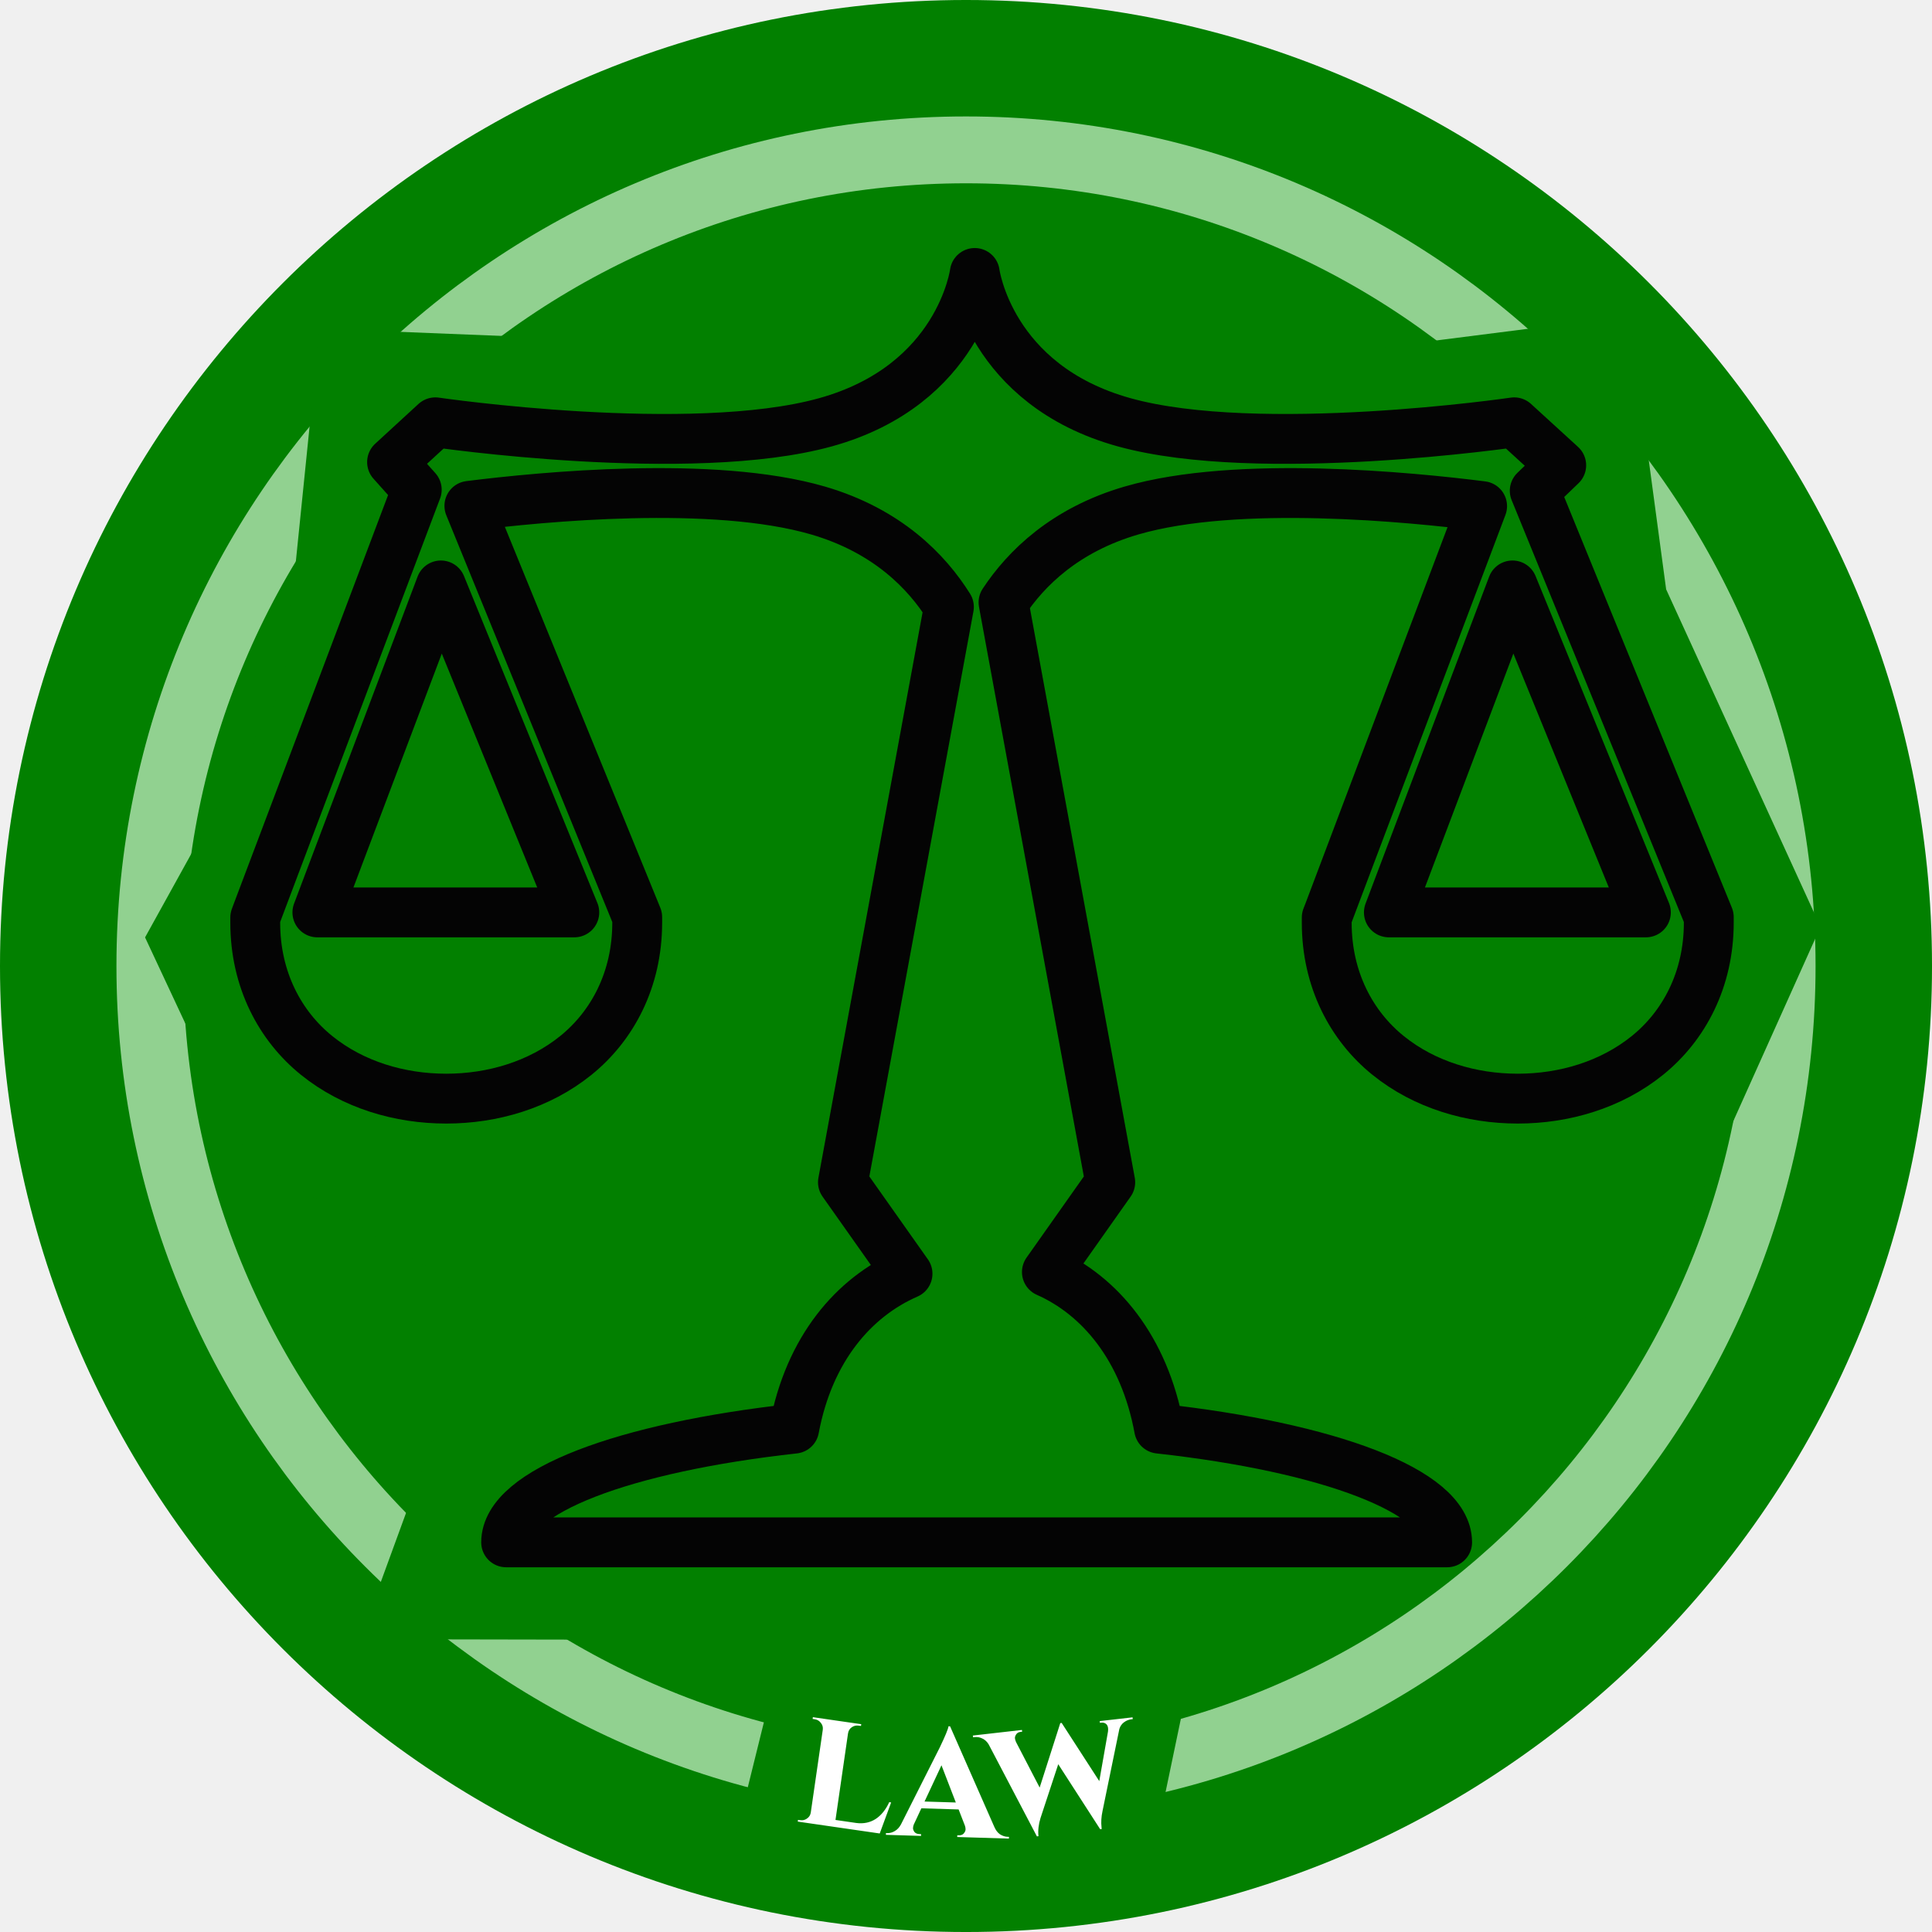
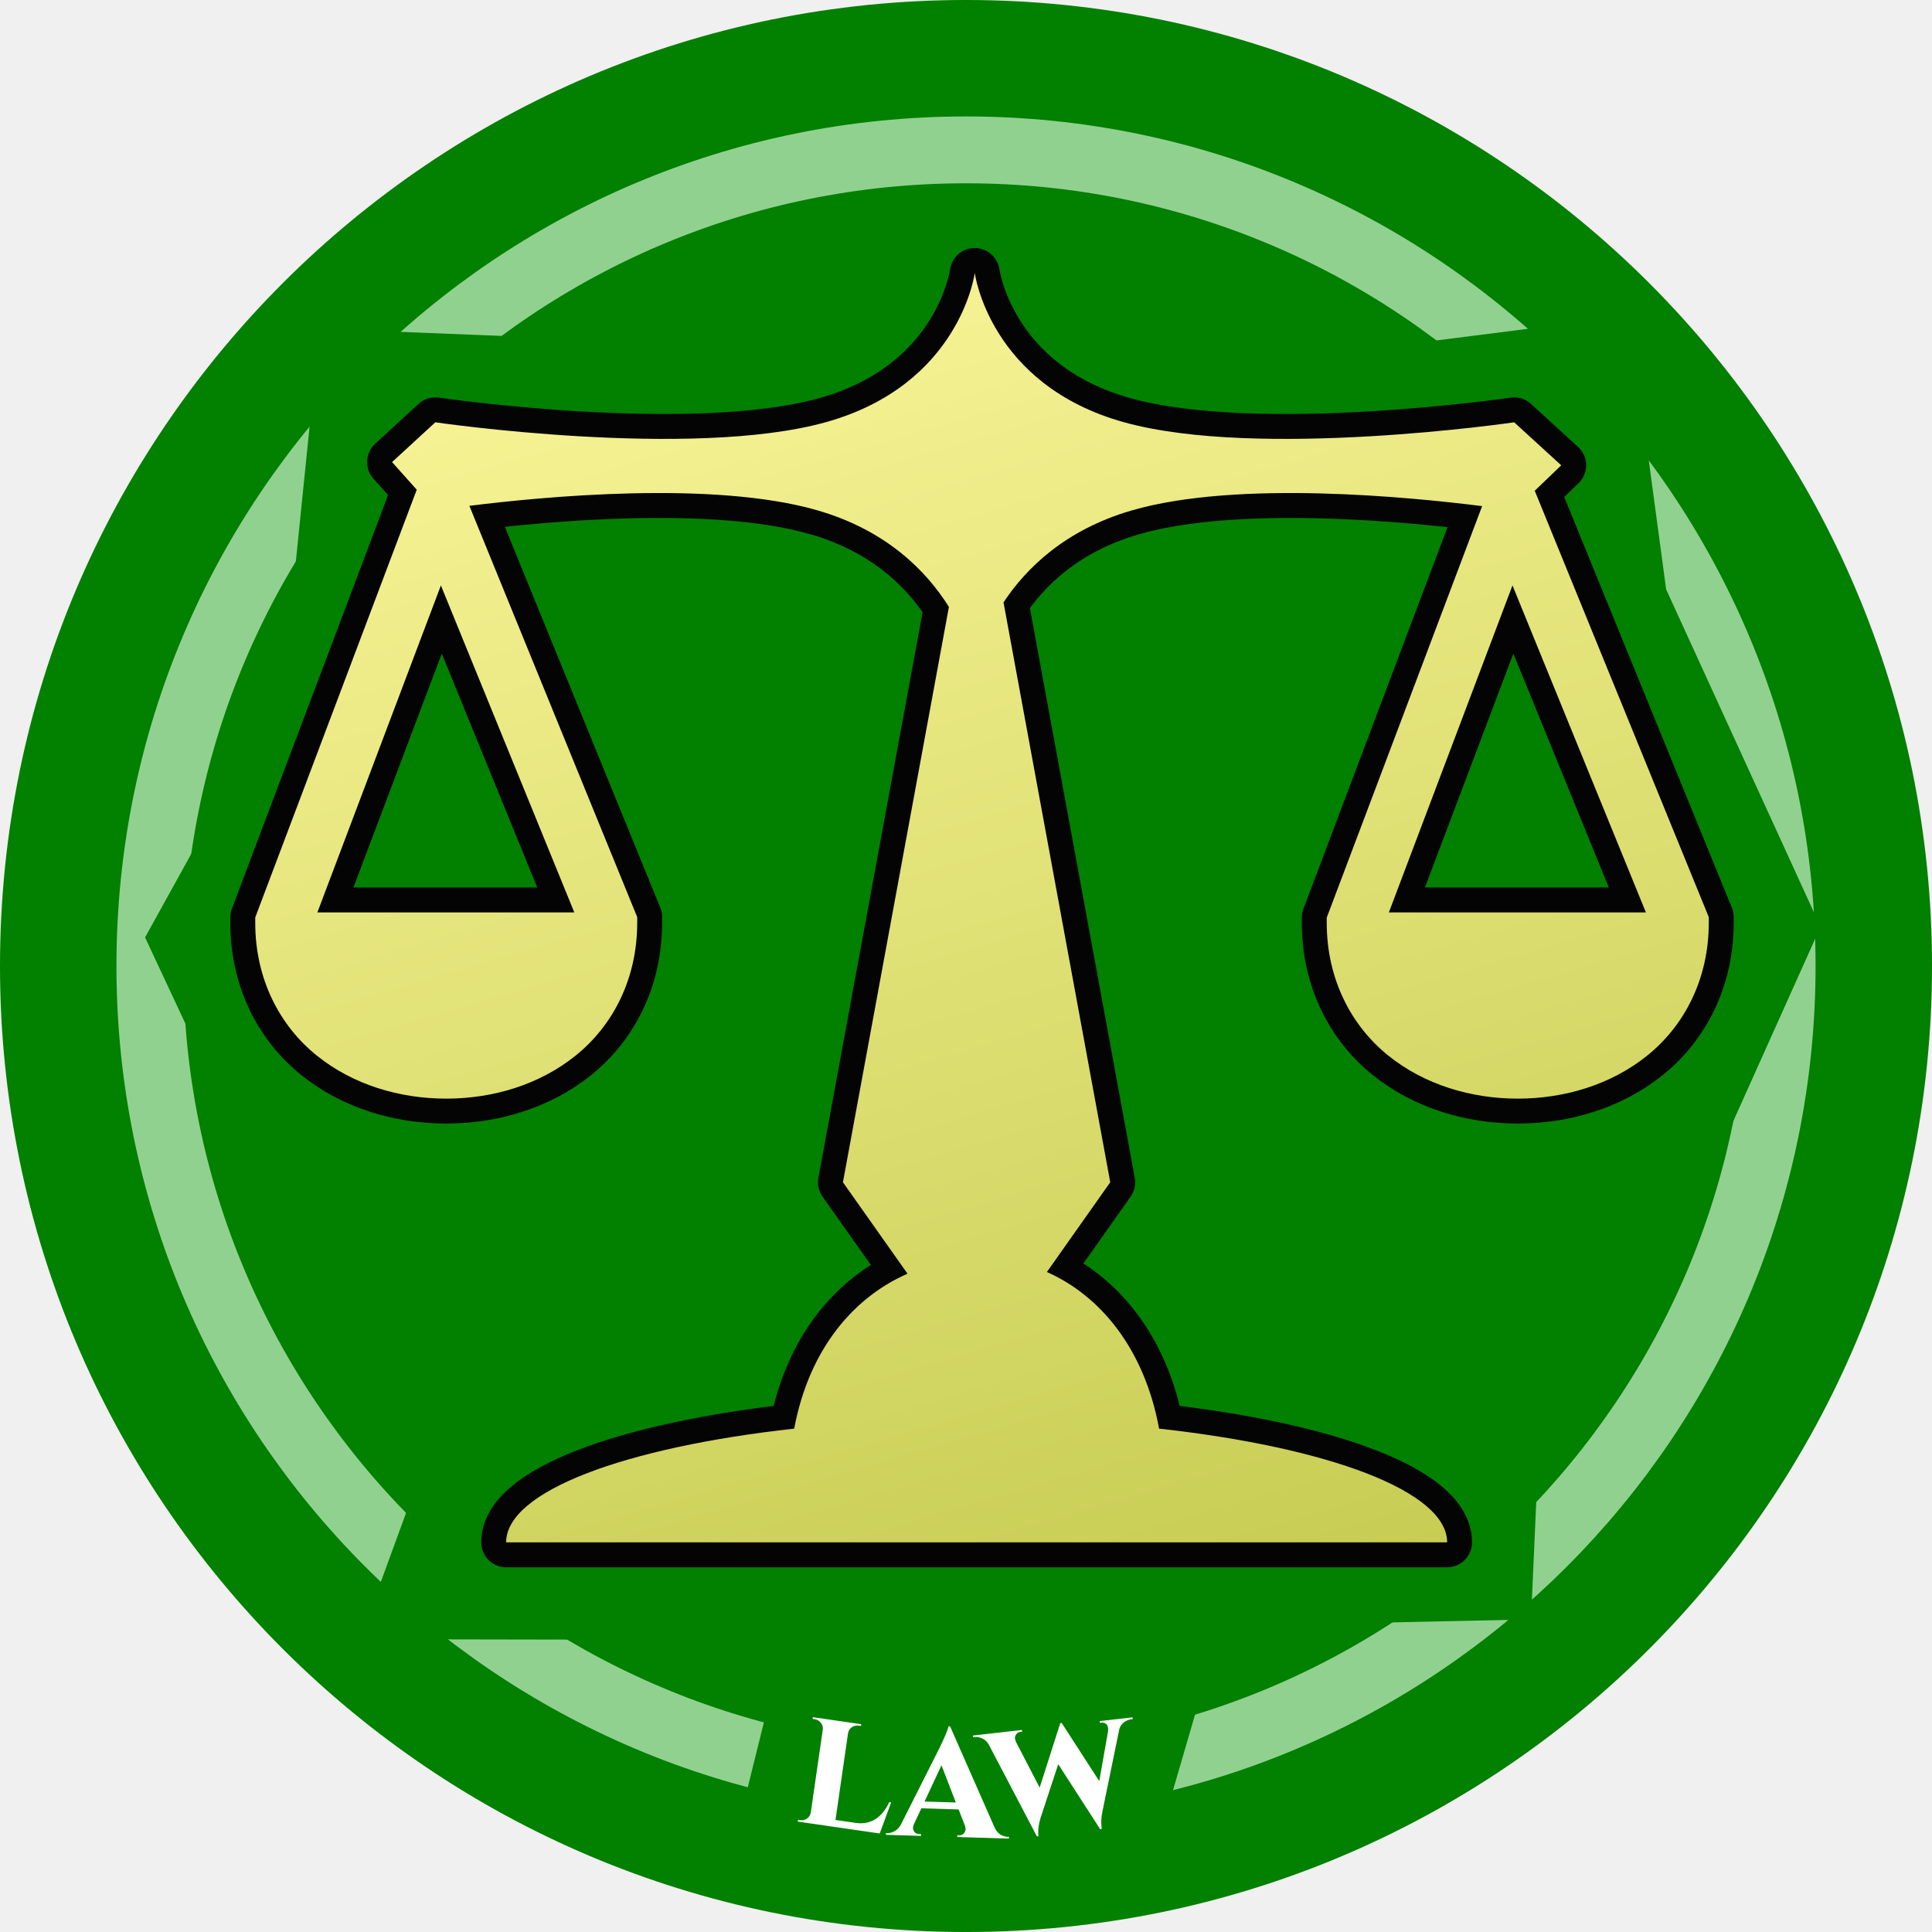
- <svg xmlns="http://www.w3.org/2000/svg" width="193.805mm" height="193.805mm" viewBox="0 0 193.805 193.805" version="1.1" id="svg1">
+ <svg xmlns="http://www.w3.org/2000/svg" xmlns:xlink="http://www.w3.org/1999/xlink" width="193.805mm" height="193.805mm" viewBox="0 0 193.805 193.805" version="1.1" id="svg1">
+   <defs id="defs1">
+     <linearGradient id="linearGradient1">
+       <stop style="stop-color:#faf69a;stop-opacity:1;" offset="0" id="stop1" />
+       <stop style="stop-color:#c6cc52;stop-opacity:1;" offset="1" id="stop2" />
+     </linearGradient>
+     <linearGradient xlink:href="#linearGradient1" id="linearGradient2" x1="188.052" y1="20.659" x2="330.16" y2="508.037" gradientUnits="userSpaceOnUse" />
+   </defs>
  <g id="layer1" transform="translate(-12.12214,-60.80922)">
    <circle style="fill:#028000;fill-opacity:1;stroke:none;stroke-width:7.938;stroke-linejoin:round" id="path1" cx="109.025" cy="157.712" r="96.903" />
    <circle style="display:inline;fill:none;fill-opacity:1;stroke:#91d190;stroke-width:6.706;stroke-linejoin:round;stroke-opacity:1" id="circle88" cx="109.025" cy="157.712" r="81.869" />
-     <path style="fill:#028000;fill-opacity:1;stroke:none;stroke-width:1;stroke-linejoin:round;stroke-dasharray:none;stroke-opacity:1" d="m 44.177,93.776 27.77,1.112 74.183,1.355 29.437,-3.746 3.691,27.432 15.489,33.852 -14.392,32.055 -47.475,36.372 -5.578,26.705 -24.35,-1.018 -17.268,-1.935 5.11,-20.637 -42.571,-0.078 12.374,-33.857 -23.659,-14.598 -10.264,-21.947 13.833,-25.015 z" id="path89" />
+     <path style="fill:#028000;fill-opacity:1;stroke:none;stroke-width:1;stroke-linejoin:round;stroke-dasharray:none;stroke-opacity:1" d="m 44.177,93.776 27.77,1.112 74.183,1.355 29.437,-3.746 3.691,27.432 15.489,33.852 -14.392,32.055 -13.827,18.883 -0.825,18.539 -31.109,0.663 -7.292,24.992 -24.35,-1.018 -17.268,-1.935 5.11,-20.637 -42.571,-0.078 12.374,-33.857 -23.659,-14.598 -10.264,-21.947 13.833,-25.015 z" id="path89" />
    <circle style="display:inline;fill:none;fill-opacity:1;stroke:none;stroke-width:1;stroke-linejoin:round;stroke-dasharray:none;stroke-opacity:1" id="circle1" cx="-157.712" cy="-109.025" r="87.361" transform="matrix(0,-1,-1,0,0,0)" />
    <path d="m 92.147,243.539 0.025,-0.175 0.209,0.03 q 0.402,0.058 0.701,-0.166 0.317,-0.221 0.373,-0.605 l 1.202,-8.292 q 0.056,-0.384 -0.186,-0.686 -0.239,-0.32 -0.623,-0.375 l -0.209,-0.03 0.025,-0.175 4.853,0.703 -0.025,0.175 -0.209,-0.03 q -0.401,-0.058 -0.719,0.163 -0.317,0.221 -0.375,0.623 l -1.257,8.676 2.095,0.304 q 1.085,0.139 1.929,-0.398 0.847,-0.555 1.368,-1.691 l 0.192,0.028 -1.146,3.113 z m 21.046,1.525 0.141,0.004 -0.005,0.176 -5.183,-0.158 0.005,-0.176 0.141,0.004 q 0.353,0.011 0.518,-0.196 0.165,-0.207 0.171,-0.383 0.005,-0.176 -0.059,-0.372 l -0.638,-1.643 -3.738,-0.114 -0.755,1.618 q -0.076,0.174 -0.082,0.368 -0.005,0.176 0.147,0.393 0.17,0.199 0.523,0.21 l 0.141,0.004 -0.005,0.176 -3.526,-0.108 0.005,-0.176 0.141,0.004 q 0.37,0.011 0.748,-0.207 0.377,-0.218 0.62,-0.669 l 3.889,-7.716 q 0.829,-1.722 0.877,-2.126 l 0.159,0.005 4.422,10.053 q 0.214,0.518 0.576,0.776 0.381,0.241 0.769,0.253 z m -8.327,-3.537 3.138,0.096 -1.439,-3.732 z m 20.886,-8.269 -0.123,0.014 q -0.403,0.046 -0.747,0.298 -0.344,0.252 -0.473,0.675 l -1.69,8.235 q -0.185,0.873 -0.099,1.627 0.01,0.088 0.02,0.175 l -0.158,0.018 -4.204,-6.516 -1.781,5.404 q -0.297,0.975 -0.202,1.816 l -0.158,0.018 -4.831,-9.214 q -0.243,-0.416 -0.637,-0.602 -0.376,-0.188 -0.797,-0.14 l -0.14,0.016 -0.02,-0.175 4.925,-0.561 0.02,0.175 -0.14,0.016 q -0.333,0.038 -0.467,0.266 -0.136,0.211 -0.116,0.386 0.02,0.175 0.114,0.378 l 2.366,4.559 2.068,-6.467 0.14,-0.016 3.772,5.837 0.873,-4.964 q 0.095,-0.721 -0.384,-0.879 -0.129,-0.039 -0.286,-0.021 l -0.14,0.016 -0.02,-0.175 3.295,-0.375 z" id="text89" style="-inkscape-font-specification:'Cinzel, Bold';fill:#ffffff;stroke-linejoin:round" aria-label="law" />
-     <g class="" style="font-variation-settings:normal;fill:url(#linearGradient4);fill-opacity:1;stroke:#040404;stroke-width:16.52;stroke-linecap:butt;stroke-linejoin:round;stroke-miterlimit:4;stroke-dasharray:none;stroke-dashoffset:0;stroke-opacity:1;paint-order:stroke fill markers;stop-color:#000000" id="g2" transform="matrix(0.3026664,0,0,0.3026664,32.8838,72.12008)">
-       <path d="m 254.47,53.094 c 0,0 -4.808,37.12 -49.5,49.5 -44.695,12.38 -129.282,0 -129.282,0 l -14.345,13.186 8.187,9.157 -1.093,2.876 L 16.594,265.125 16,266.72 v 1.717 c 0,18.897 8.253,34.243 20.344,44 12.09,9.758 27.563,14.31 42.937,14.313 15.376,0.003 30.878,-4.556 42.97,-14.313 12.092,-9.756 20.344,-25.094 20.344,-44 v -1.843 L 141.907,264.906 86.97,130.28 c 23.946,-3.003 80.866,-8.54 115.5,1.532 23.064,6.71 36.151,20.345 43.436,31.97 l -35.126,190.686 21.407,30.31 c -17.75,7.75 -32.593,24.84 -37.562,51.345 -56.076,6.195 -95.47,20.74 -95.47,37.688 h 311.876 c 0,-16.947 -39.392,-31.493 -95.467,-37.688 -4.91,-26.6 -19.57,-44.112 -37.188,-51.906 l 21,-29.75 L 264,162.28 c 7.457,-11.275 20.388,-24.045 42.47,-30.468 34.955,-10.167 92.615,-4.42 116.155,-1.437 l -50.875,134.75 -0.625,1.594 v 1.717 c 0,18.897 8.253,34.243 20.344,44 12.09,9.758 27.593,14.31 42.967,14.313 15.375,0.003 30.877,-4.556 42.97,-14.313 12.09,-9.756 20.343,-25.094 20.343,-44 v -1.843 L 497.061,264.905 441,127.562 l -0.938,-2.28 8.782,-8.438 -15.594,-14.25 c 0,0 -84.556,12.38 -129.25,0 -44.694,-12.38 -49.53,-49.5 -49.53,-49.5 z M 77.53,156.656 121.75,265.031 H 36.594 L 77.53,156.657 Z m 355.158,0 44.218,108.375 H 391.72 l 40.967,-108.374 z" fill="#fff" fill-opacity="1" id="path2" style="font-variation-settings:normal;fill:url(#linearGradient90);fill-opacity:1;stroke:#040404;stroke-width:16.52;stroke-linecap:butt;stroke-linejoin:round;stroke-miterlimit:4;stroke-dasharray:none;stroke-dashoffset:0;stroke-opacity:1;paint-order:stroke fill markers;stop-color:#000000;stop-opacity:1" />
+     <g class="" style="font-variation-settings:normal;fill:url(#linearGradient2);fill-opacity:1;stroke:#040404;stroke-width:16.52;stroke-linecap:butt;stroke-linejoin:round;stroke-miterlimit:4;stroke-dasharray:none;stroke-dashoffset:0;stroke-opacity:1;paint-order:stroke fill markers;stop-color:#000000" id="g2" transform="matrix(0.3026664,0,0,0.3026664,32.8838,72.12008)">
+       <path d="m 254.47,53.094 c 0,0 -4.808,37.12 -49.5,49.5 -44.695,12.38 -129.282,0 -129.282,0 l -14.345,13.186 8.187,9.157 -1.093,2.876 L 16.594,265.125 16,266.72 v 1.717 c 0,18.897 8.253,34.243 20.344,44 12.09,9.758 27.563,14.31 42.937,14.313 15.376,0.003 30.878,-4.556 42.97,-14.313 12.092,-9.756 20.344,-25.094 20.344,-44 v -1.843 L 141.907,264.906 86.97,130.28 c 23.946,-3.003 80.866,-8.54 115.5,1.532 23.064,6.71 36.151,20.345 43.436,31.97 l -35.126,190.686 21.407,30.31 c -17.75,7.75 -32.593,24.84 -37.562,51.345 -56.076,6.195 -95.47,20.74 -95.47,37.688 h 311.876 c 0,-16.947 -39.392,-31.493 -95.467,-37.688 -4.91,-26.6 -19.57,-44.112 -37.188,-51.906 l 21,-29.75 L 264,162.28 c 7.457,-11.275 20.388,-24.045 42.47,-30.468 34.955,-10.167 92.615,-4.42 116.155,-1.437 l -50.875,134.75 -0.625,1.594 v 1.717 c 0,18.897 8.253,34.243 20.344,44 12.09,9.758 27.593,14.31 42.967,14.313 15.375,0.003 30.877,-4.556 42.97,-14.313 12.09,-9.756 20.343,-25.094 20.343,-44 v -1.843 L 497.061,264.905 441,127.562 l -0.938,-2.28 8.782,-8.438 -15.594,-14.25 c 0,0 -84.556,12.38 -129.25,0 -44.694,-12.38 -49.53,-49.5 -49.53,-49.5 z M 77.53,156.656 121.75,265.031 H 36.594 L 77.53,156.657 Z m 355.158,0 44.218,108.375 H 391.72 l 40.967,-108.374 z" fill="#fff" fill-opacity="1" id="path2" style="font-variation-settings:normal;fill:url(#linearGradient2);fill-opacity:1;stroke:#040404;stroke-width:16.52;stroke-linecap:butt;stroke-linejoin:round;stroke-miterlimit:4;stroke-dasharray:none;stroke-dashoffset:0;stroke-opacity:1;paint-order:stroke fill markers;stop-color:#000000;stop-opacity:1" />
    </g>
  </g>
</svg>
